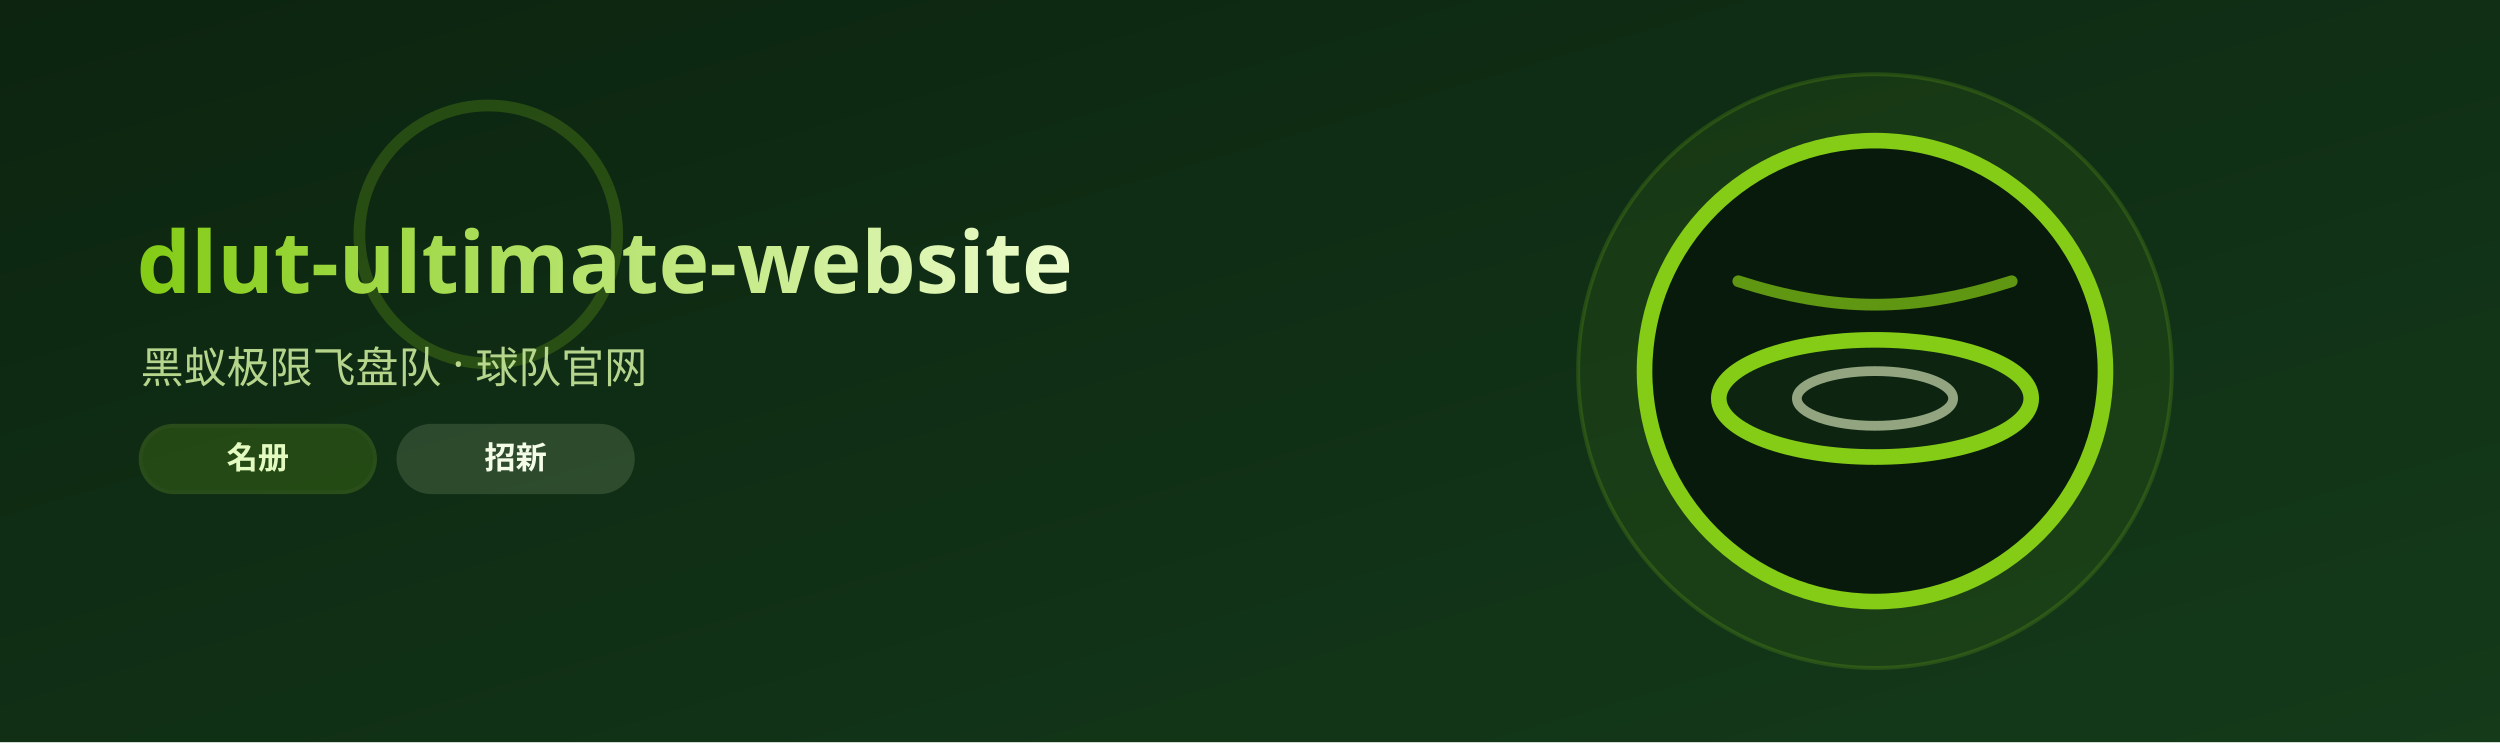
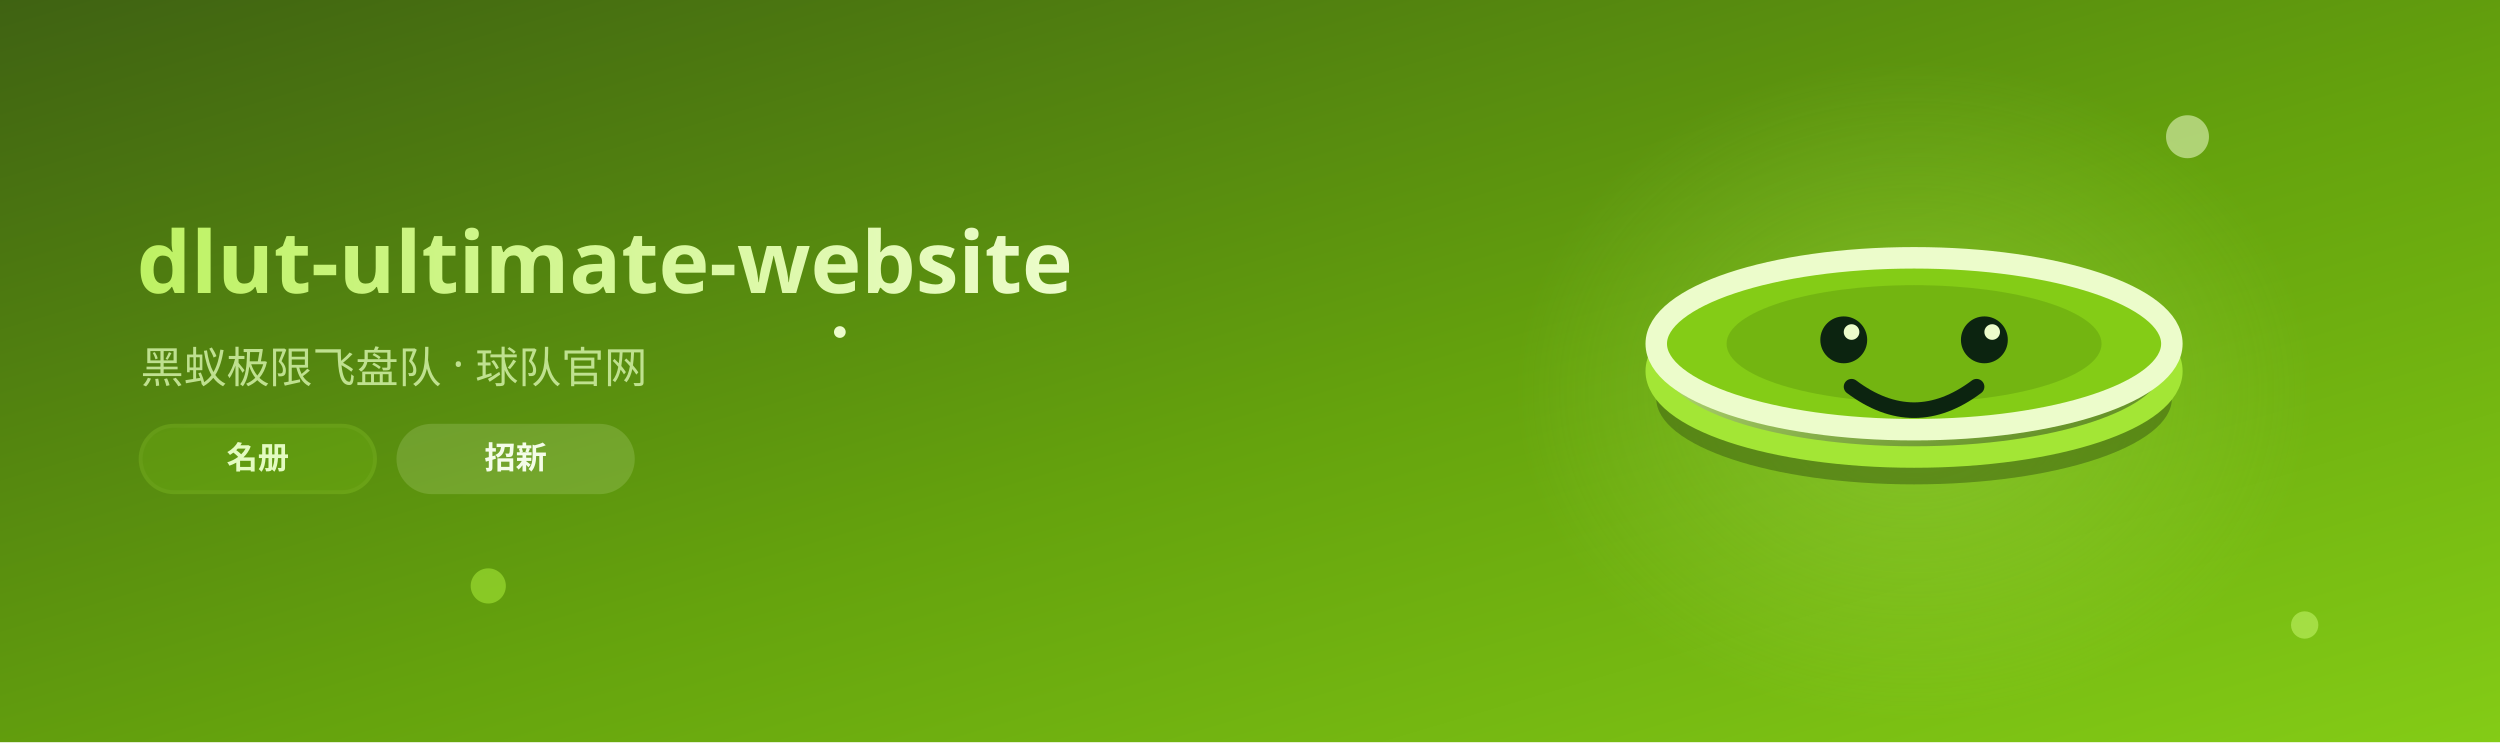
<svg xmlns="http://www.w3.org/2000/svg" viewBox="0 0 1280 380" role="img" aria-label="dlut-ultimate-website" font-family="'Segoe UI','PingFang SC','Microsoft YaHei',sans-serif">
  <defs>
    <linearGradient id="bg" x1="0" y1="0" x2="1" y2="1">
-       <stop offset="0" stop-color="#0c2410" />
-       <stop offset="1" stop-color="#143a1a" />
+       <stop offset="0" stop-color="#3f6212" />
+       <stop offset="0.55" stop-color="#65a30d" />
+       <stop offset="1" stop-color="#84cc16" />
    </linearGradient>
    <linearGradient id="title" x1="0" y1="0" x2="1" y2="0">
-       <stop offset="0" stop-color="#84cc16" />
+       <stop offset="0" stop-color="#bef264" />
      <stop offset="1" stop-color="#ecfccb" />
    </linearGradient>
+     <linearGradient id="body" x1="0" y1="0" x2="1" y2="1">
+       <stop offset="0" stop-color="#d9f99d" />
+       <stop offset="1" stop-color="#4d7c0f" />
+     </linearGradient>
+     <radialGradient id="glow" cx="0.5" cy="0.5" r="0.5">
+       <stop offset="0" stop-color="#bef264" stop-opacity="0.30" />
+       <stop offset="1" stop-color="#bef264" stop-opacity="0" />
+     </radialGradient>
    <linearGradient id="beam" x1="0" y1="0" x2="1" y2="0">
      <stop offset="0" stop-color="#ffffff" stop-opacity="0" />
-       <stop offset="0.5" stop-color="#84cc16" stop-opacity="0.20" />
+       <stop offset="0.5" stop-color="#bef264" stop-opacity="0.22" />
      <stop offset="1" stop-color="#ffffff" stop-opacity="0" />
    </linearGradient>
  </defs>
  <rect width="1280" height="380" fill="url(#bg)" />
-   <circle cx="960" cy="190" r="152" fill="#84cc16" opacity="0.07" />
-   <circle cx="960" cy="190" r="152" fill="none" stroke="#84cc16" stroke-width="2" opacity="0.18" />
+   <ellipse cx="980" cy="200" rx="205" ry="170" fill="url(#glow)" />
+   <circle cx="250" cy="300" r="9" fill="#a3e635" opacity="0.6" />
+   <circle cx="1120" cy="70" r="11" fill="#ecfccb" opacity="0.55" />
+   <circle cx="1180" cy="320" r="7" fill="#bef264" opacity="0.6" />
  <rect x="-220" y="0" width="220" height="380" fill="url(#beam)">
    <animate attributeName="x" values="-220;1300;-220" dur="7s" repeatCount="indefinite" />
  </rect>
-   <g transform="translate(960,190)">
-     <circle r="118" fill="#081a0c" stroke="#84cc16" stroke-width="8" />
-     <path d="M-70,-46 C-20,-30 20,-30 70,-46" fill="none" stroke="#84cc16" stroke-width="6" opacity="0.7" stroke-linecap="round" />
-     <ellipse cx="0" cy="14" rx="80" ry="30" fill="#0c2410" stroke="#84cc16" stroke-width="8" />
-     <ellipse cx="0" cy="14" rx="40" ry="14" fill="none" stroke="#ecfccb" stroke-width="5" opacity="0.6" />
+   <g transform="translate(980,190)">
+     <g>
+       <animateTransform attributeName="transform" type="translate" values="0 0;0 -16;0 0" dur="3s" repeatCount="indefinite" />
+       <g>
+         <animateTransform attributeName="transform" type="rotate" values="-7;7;-7" dur="4.2s" repeatCount="indefinite" />
+         <ellipse cx="0" cy="14" rx="132" ry="44" fill="#3f6212" opacity="0.55" />
+         <ellipse cx="0" cy="0" rx="132" ry="44" fill="url(#body)" stroke="#a3e635" stroke-width="11" />
+         <ellipse cx="0" cy="-14" rx="132" ry="44" fill="#84cc16" stroke="#ecfccb" stroke-width="11" />
+         <ellipse cx="0" cy="-14" rx="96" ry="30" fill="#65a30d" opacity="0.55" />
+         <circle cx="-36" cy="-16" r="12" fill="#0c2410" />
+         <circle cx="36" cy="-16" r="12" fill="#0c2410" />
+         <circle cx="-32" cy="-20" r="4" fill="#ecfccb" />
+         <circle cx="40" cy="-20" r="4" fill="#ecfccb" />
+         <path d="M-32,8 Q0,32 32,8" fill="none" stroke="#0c2410" stroke-width="8" stroke-linecap="round" />
+       </g>
+     </g>
  </g>
-   <circle cx="250" cy="120" r="66" fill="none" stroke="#84cc16" stroke-width="6" opacity="0.22">
-     <animate attributeName="r" values="56;80;56" dur="4.5s" repeatCount="indefinite" />
-     <animate attributeName="opacity" values="0.34;0.08;0.34" dur="4.5s" repeatCount="indefinite" />
-   </circle>
+   <line x1="72" y1="170" x2="430" y2="170" stroke="#ecfccb" stroke-width="6" stroke-linecap="round" stroke-dasharray="358" stroke-dashoffset="358">
+     <animate attributeName="stroke-dashoffset" values="358;0;0;358" dur="6s" repeatCount="indefinite" />
+   </line>
  <text x="70" y="150" font-size="44" font-weight="800" fill="url(#title)">dlut-ultimate-website</text>
-   <text x="72" y="196" font-size="22" fill="#c8e89a" opacity="0.9">黑蚁极限飞盘队 · 球队官网</text>
+   <text x="72" y="196" font-size="22" fill="#c8e89a" opacity="0.92">黑蚁极限飞盘队 · 球队官网</text>
  <g font-size="16" font-weight="600">
-     <rect x="72" y="218" width="120" height="34" rx="17" fill="#84cc16" opacity="0.18" stroke="#a3e635" stroke-width="2" />
+     <rect x="72" y="218" width="120" height="34" rx="17" fill="#84cc16" opacity="0.20" stroke="#a3e635" stroke-width="2" />
    <text x="132" y="240" fill="#e3fbc0" text-anchor="middle">名册</text>
-     <rect x="204" y="218" width="120" height="34" rx="17" fill="#ecfccb" opacity="0.14" stroke="#ecfccb" stroke-width="2" />
+     <rect x="204" y="218" width="120" height="34" rx="17" fill="#ecfccb" opacity="0.16" stroke="#ecfccb" stroke-width="2" />
    <text x="264" y="240" fill="#f4fce8" text-anchor="middle">招新</text>
  </g>
</svg>
